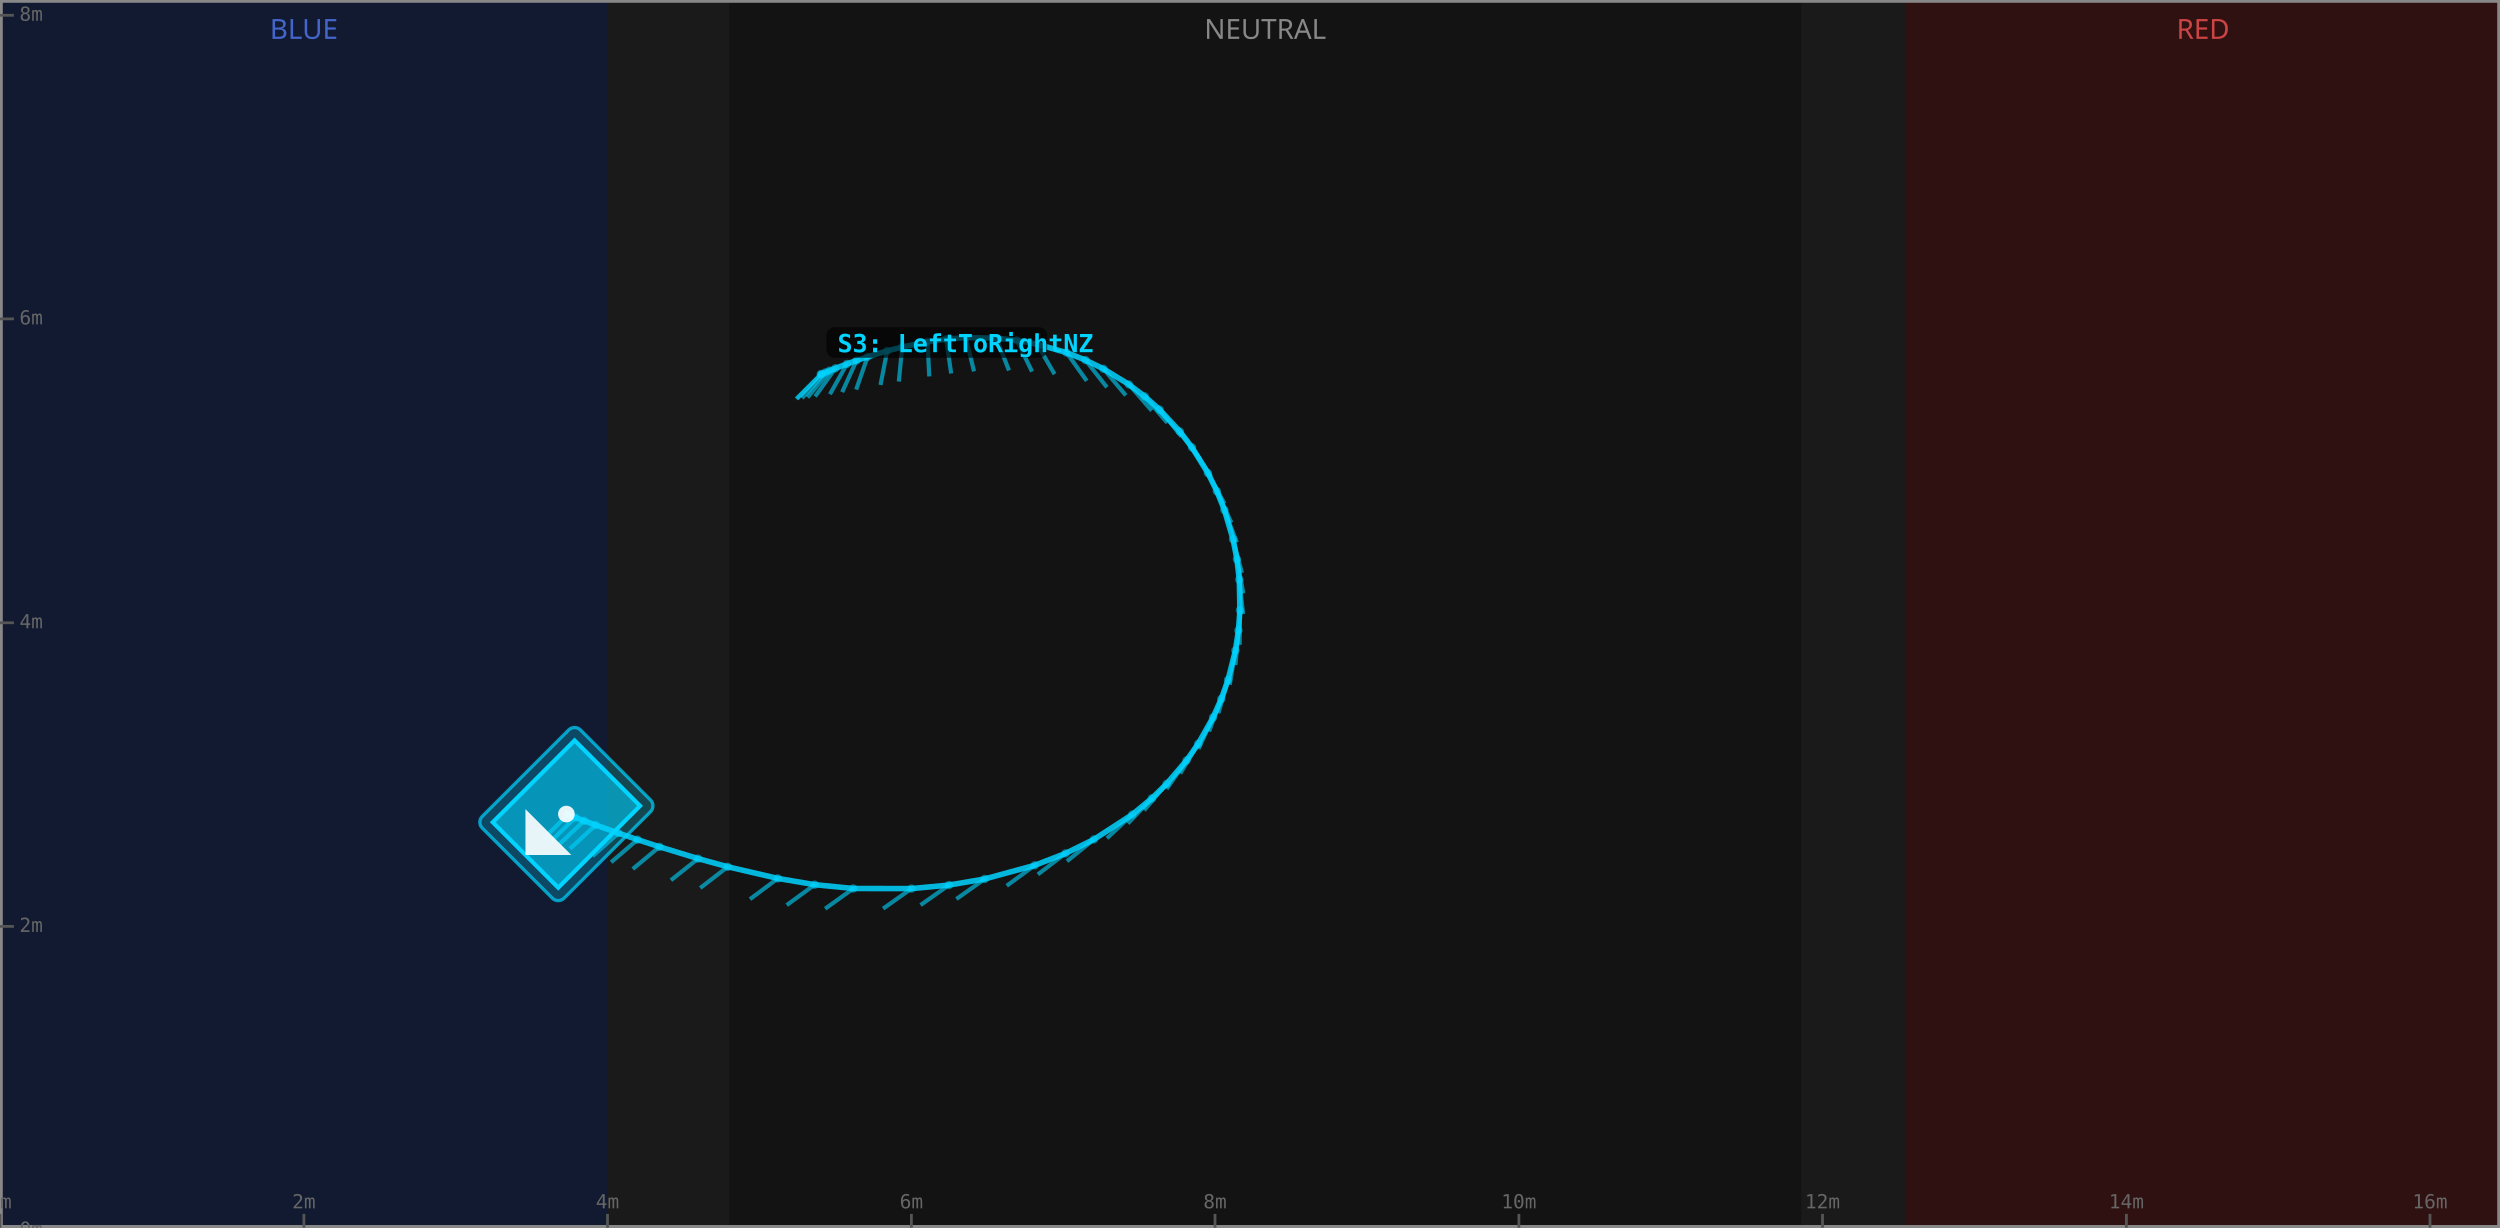
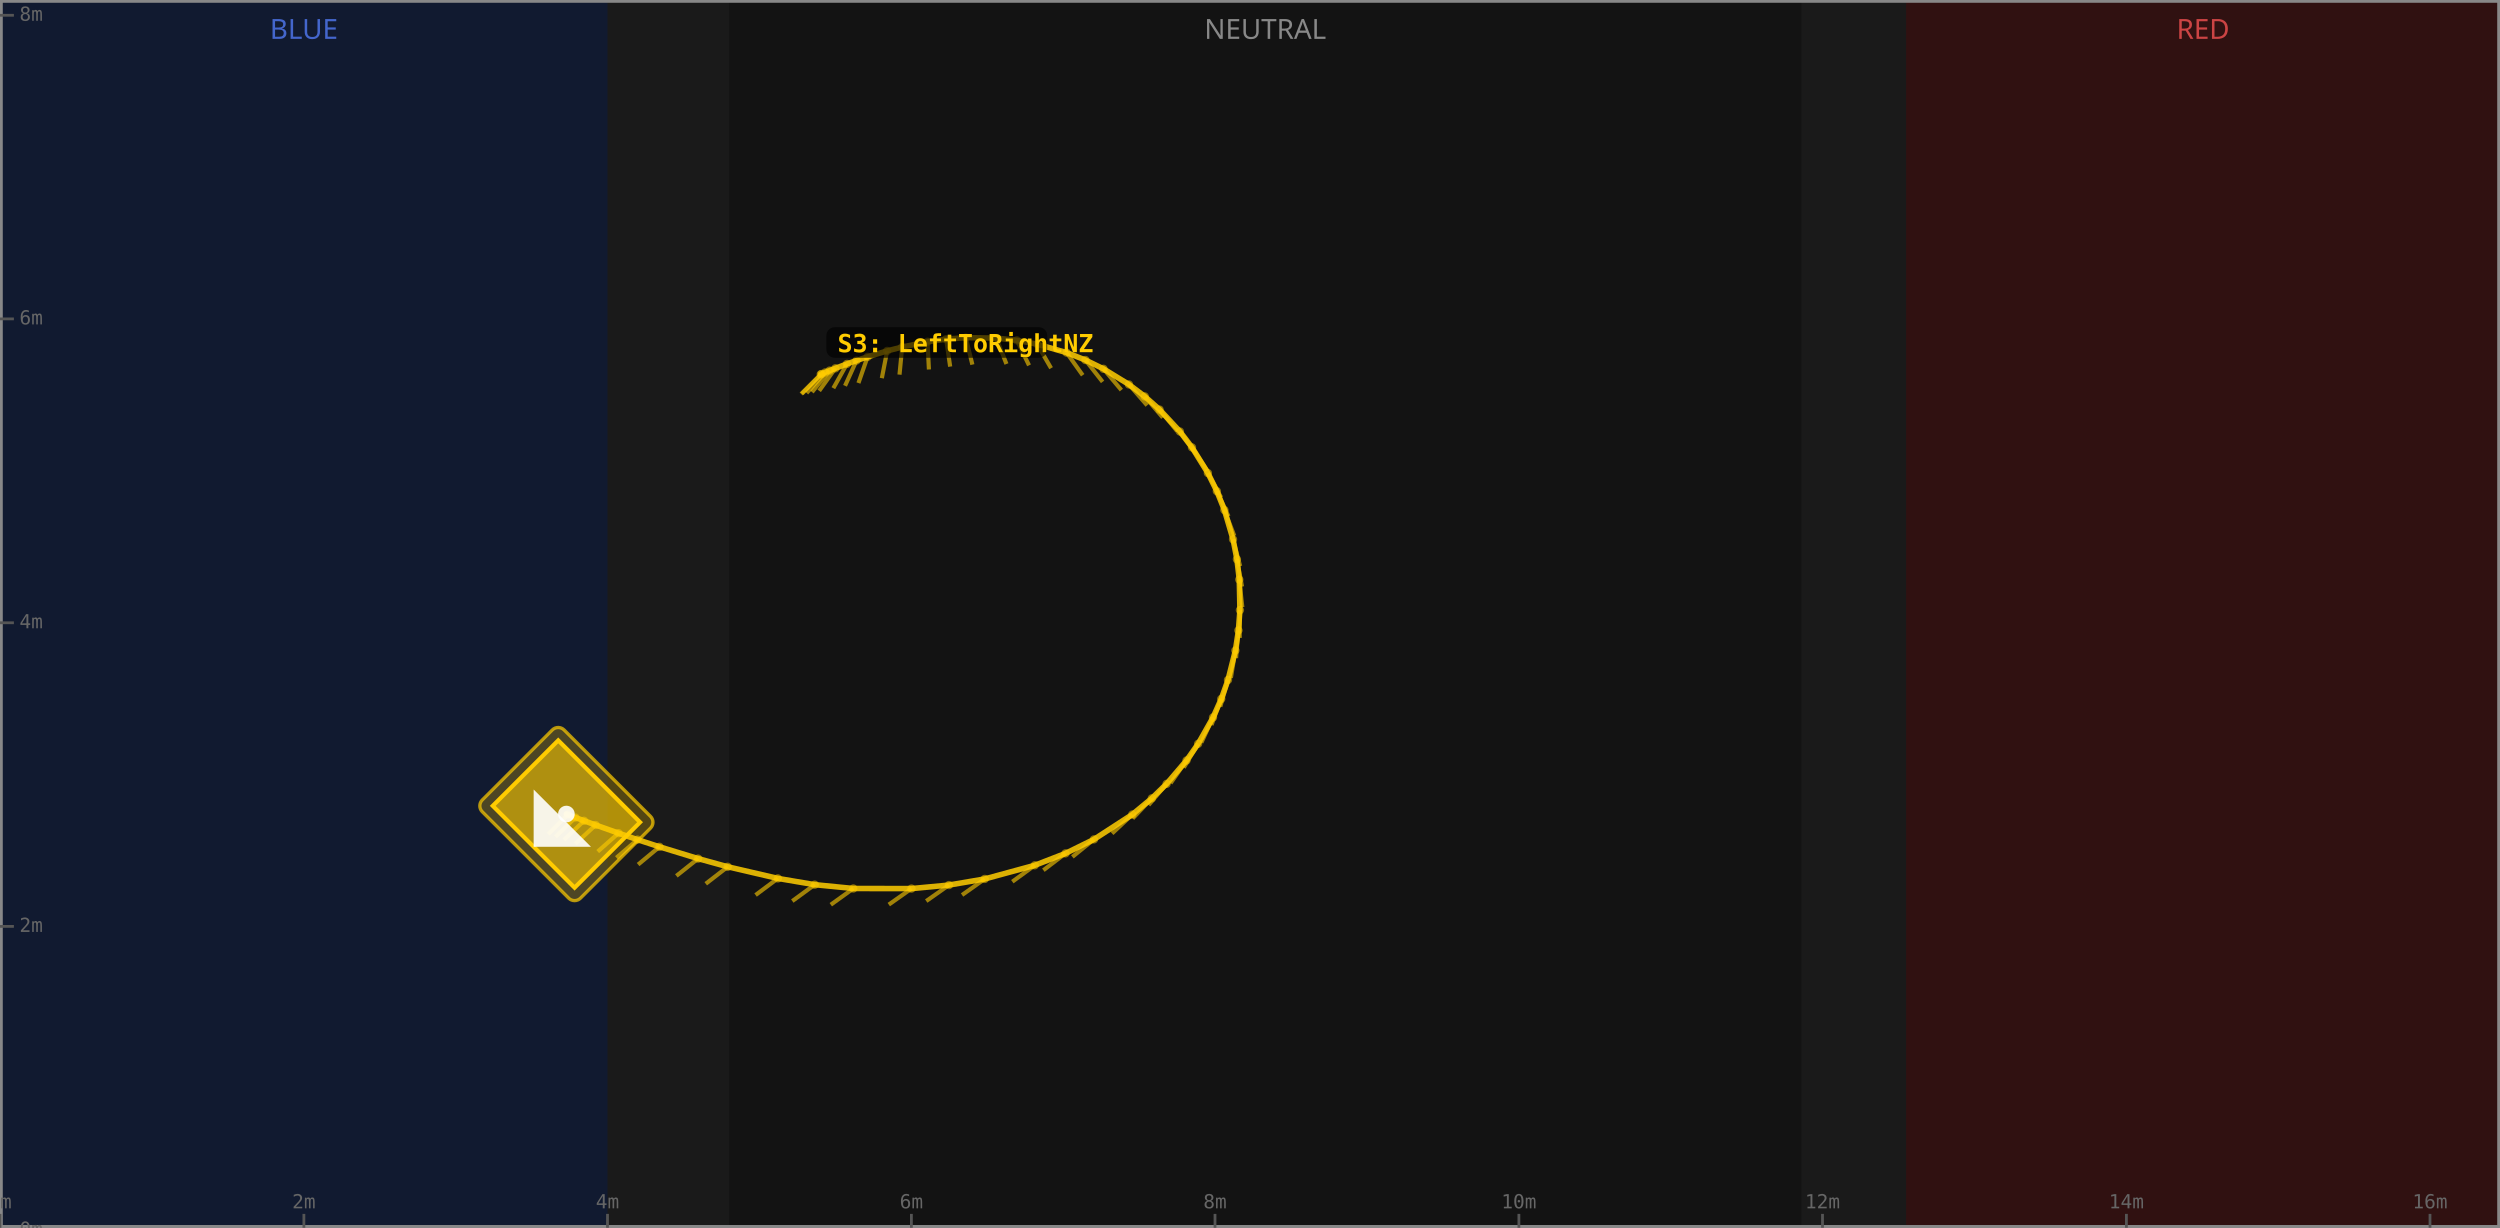
<svg xmlns="http://www.w3.org/2000/svg" width="900" height="442" viewBox="0 0 900 442">
  <rect x="0" y="0" width="900" height="442" fill="#1a1a1a" />
  <rect x="0" y="0" width="218.7" height="442" fill="#0d1a3a" fill-opacity="0.7" />
  <text x="109.4" y="14" text-anchor="middle" font-size="10" fill="#4466cc" font-family="sans-serif">BLUE</text>
  <rect x="262.5" y="0" width="386.0" height="442" fill="#111111" fill-opacity="0.7" />
  <text x="455.5" y="14" text-anchor="middle" font-size="10" fill="#888" font-family="sans-serif">NEUTRAL</text>
  <rect x="686.2" y="0" width="213.8" height="442" fill="#3a0d0d" fill-opacity="0.7" />
  <text x="793.1" y="14" text-anchor="middle" font-size="10" fill="#cc4444" font-family="sans-serif">RED</text>
  <rect x="0" y="0" width="900" height="442" fill="none" stroke="#888" stroke-width="2" />
  <line x1="0.0" y1="442" x2="0.0" y2="437" stroke="#555" stroke-width="1" />
  <text x="0.0" y="435" text-anchor="middle" font-size="7" fill="#666" font-family="monospace">0m</text>
  <line x1="109.4" y1="442" x2="109.4" y2="437" stroke="#555" stroke-width="1" />
  <text x="109.4" y="435" text-anchor="middle" font-size="7" fill="#666" font-family="monospace">2m</text>
  <line x1="218.7" y1="442" x2="218.7" y2="437" stroke="#555" stroke-width="1" />
  <text x="218.7" y="435" text-anchor="middle" font-size="7" fill="#666" font-family="monospace">4m</text>
  <line x1="328.1" y1="442" x2="328.1" y2="437" stroke="#555" stroke-width="1" />
  <text x="328.1" y="435" text-anchor="middle" font-size="7" fill="#666" font-family="monospace">6m</text>
  <line x1="437.4" y1="442" x2="437.4" y2="437" stroke="#555" stroke-width="1" />
  <text x="437.4" y="435" text-anchor="middle" font-size="7" fill="#666" font-family="monospace">8m</text>
  <line x1="546.8" y1="442" x2="546.8" y2="437" stroke="#555" stroke-width="1" />
  <text x="546.8" y="435" text-anchor="middle" font-size="7" fill="#666" font-family="monospace">10m</text>
  <line x1="656.1" y1="442" x2="656.1" y2="437" stroke="#555" stroke-width="1" />
  <text x="656.1" y="435" text-anchor="middle" font-size="7" fill="#666" font-family="monospace">12m</text>
  <line x1="765.5" y1="442" x2="765.5" y2="437" stroke="#555" stroke-width="1" />
  <text x="765.5" y="435" text-anchor="middle" font-size="7" fill="#666" font-family="monospace">14m</text>
  <line x1="874.8" y1="442" x2="874.8" y2="437" stroke="#555" stroke-width="1" />
  <text x="874.8" y="435" text-anchor="middle" font-size="7" fill="#666" font-family="monospace">16m</text>
  <line x1="0" y1="442.9" x2="5" y2="442.9" stroke="#555" stroke-width="1" />
  <text x="7" y="442.9" dominant-baseline="middle" font-size="7" fill="#666" font-family="monospace">0m</text>
  <line x1="0" y1="333.5" x2="5" y2="333.5" stroke="#555" stroke-width="1" />
  <text x="7" y="333.5" dominant-baseline="middle" font-size="7" fill="#666" font-family="monospace">2m</text>
  <line x1="0" y1="224.2" x2="5" y2="224.2" stroke="#555" stroke-width="1" />
  <text x="7" y="224.2" dominant-baseline="middle" font-size="7" fill="#666" font-family="monospace">4m</text>
  <line x1="0" y1="114.8" x2="5" y2="114.8" stroke="#555" stroke-width="1" />
  <text x="7" y="114.8" dominant-baseline="middle" font-size="7" fill="#666" font-family="monospace">6m</text>
  <line x1="0" y1="5.5" x2="5" y2="5.5" stroke="#555" stroke-width="1" />
  <text x="7" y="5.5" dominant-baseline="middle" font-size="7" fill="#666" font-family="monospace">8m</text>
-   <polyline points="295.47,134.76 295.73,134.64 297.09,134.07 298.65,133.42 300.74,132.59 304.89,131.02 308.34,129.79 312.33,128.45 319.38,126.33 324.78,124.92 333.91,123.03 340.61,122.09 347.69,121.55 358.70,121.72 366.08,122.53 373.37,123.90 383.97,126.94 390.75,129.61 397.25,132.78 406.41,138.40 412.11,142.71 417.45,147.45 424.76,155.34 429.12,161.07 434.84,170.30 438.06,176.82 440.78,183.60 443.89,194.15 445.29,201.35 446.14,208.65 446.37,219.65 445.83,226.95 444.74,234.18 442.08,244.78 439.64,251.63 436.69,258.27 431.33,267.77 427.14,273.77 419.98,282.19 414.65,287.40 407.63,293.22 393.82,302.18 383.57,307.22 372.51,311.51 354.50,316.42 341.62,318.62 328.13,319.89 307.20,319.86 293.30,318.48 280.02,316.23 261.98,312.04 251.32,309.10 237.41,304.85 229.50,302.27 222.67,299.94 214.43,297.01 210.26,295.48 207.14,294.31 204.42,293.26 203.90,293.06" fill="none" stroke="#00d4ff" stroke-width="2" stroke-opacity="0.85" stroke-linejoin="round" stroke-linecap="round" />
-   <g id="pose0" transform="translate(295.47,134.76) rotate(135.00)">
-     <line x1="0" y1="0" x2="12.50" y2="0" stroke="#00d4ff" stroke-width="1.5" stroke-opacity="0.6" />
-     <circle cx="0" cy="0" r="1.5" fill="#00d4ff" fill-opacity="0.5" />
-   </g>
-   <g id="pose1" transform="translate(295.73,134.64) rotate(134.69)">
-     <line x1="0" y1="0" x2="12.50" y2="0" stroke="#00d4ff" stroke-width="1.5" stroke-opacity="0.6" />
-     <circle cx="0" cy="0" r="1.5" fill="#00d4ff" fill-opacity="0.5" />
-   </g>
-   <g id="pose2" transform="translate(297.09,134.07) rotate(132.13)">
-     <line x1="0" y1="0" x2="12.50" y2="0" stroke="#00d4ff" stroke-width="1.5" stroke-opacity="0.6" />
-     <circle cx="0" cy="0" r="1.5" fill="#00d4ff" fill-opacity="0.5" />
-   </g>
-   <g id="pose3" transform="translate(298.65,133.42) rotate(129.29)">
-     <line x1="0" y1="0" x2="12.50" y2="0" stroke="#00d4ff" stroke-width="1.5" stroke-opacity="0.6" />
-     <circle cx="0" cy="0" r="1.5" fill="#00d4ff" fill-opacity="0.5" />
-   </g>
-   <g id="pose4" transform="translate(300.74,132.59) rotate(125.71)">
-     <line x1="0" y1="0" x2="12.50" y2="0" stroke="#00d4ff" stroke-width="1.5" stroke-opacity="0.6" />
-     <circle cx="0" cy="0" r="1.5" fill="#00d4ff" fill-opacity="0.5" />
-   </g>
-   <g id="pose5" transform="translate(304.89,131.02) rotate(119.25)">
-     <line x1="0" y1="0" x2="12.50" y2="0" stroke="#00d4ff" stroke-width="1.5" stroke-opacity="0.6" />
-     <circle cx="0" cy="0" r="1.5" fill="#00d4ff" fill-opacity="0.5" />
-   </g>
-   <g id="pose6" transform="translate(308.34,129.79) rotate(114.40)">
-     <line x1="0" y1="0" x2="12.50" y2="0" stroke="#00d4ff" stroke-width="1.5" stroke-opacity="0.6" />
-     <circle cx="0" cy="0" r="1.5" fill="#00d4ff" fill-opacity="0.5" />
-   </g>
-   <g id="pose7" transform="translate(312.33,128.45) rotate(109.22)">
-     <line x1="0" y1="0" x2="12.50" y2="0" stroke="#00d4ff" stroke-width="1.5" stroke-opacity="0.6" />
-     <circle cx="0" cy="0" r="1.5" fill="#00d4ff" fill-opacity="0.5" />
-   </g>
-   <g id="pose8" transform="translate(319.38,126.33) rotate(101.06)">
-     <line x1="0" y1="0" x2="12.50" y2="0" stroke="#00d4ff" stroke-width="1.5" stroke-opacity="0.6" />
-     <circle cx="0" cy="0" r="1.5" fill="#00d4ff" fill-opacity="0.5" />
-   </g>
-   <g id="pose9" transform="translate(324.78,124.92) rotate(95.49)">
-     <line x1="0" y1="0" x2="12.50" y2="0" stroke="#00d4ff" stroke-width="1.5" stroke-opacity="0.6" />
-     <circle cx="0" cy="0" r="1.5" fill="#00d4ff" fill-opacity="0.5" />
-   </g>
-   <g id="pose10" transform="translate(333.91,123.03) rotate(87.13)">
-     <line x1="0" y1="0" x2="12.50" y2="0" stroke="#00d4ff" stroke-width="1.5" stroke-opacity="0.6" />
-     <circle cx="0" cy="0" r="1.5" fill="#00d4ff" fill-opacity="0.5" />
-   </g>
-   <g id="pose11" transform="translate(340.61,122.09) rotate(81.65)">
-     <line x1="0" y1="0" x2="12.50" y2="0" stroke="#00d4ff" stroke-width="1.5" stroke-opacity="0.6" />
-     <circle cx="0" cy="0" r="1.5" fill="#00d4ff" fill-opacity="0.5" />
-   </g>
-   <g id="pose12" transform="translate(347.69,121.55) rotate(76.32)">
-     <line x1="0" y1="0" x2="12.50" y2="0" stroke="#00d4ff" stroke-width="1.5" stroke-opacity="0.6" />
-     <circle cx="0" cy="0" r="1.5" fill="#00d4ff" fill-opacity="0.5" />
-   </g>
-   <g id="pose13" transform="translate(358.70,121.72) rotate(68.76)">
-     <line x1="0" y1="0" x2="12.50" y2="0" stroke="#00d4ff" stroke-width="1.5" stroke-opacity="0.6" />
-     <circle cx="0" cy="0" r="1.5" fill="#00d4ff" fill-opacity="0.5" />
-   </g>
-   <g id="pose14" transform="translate(366.08,122.53) rotate(64.10)">
-     <line x1="0" y1="0" x2="12.50" y2="0" stroke="#00d4ff" stroke-width="1.5" stroke-opacity="0.6" />
-     <circle cx="0" cy="0" r="1.5" fill="#00d4ff" fill-opacity="0.5" />
-   </g>
-   <g id="pose15" transform="translate(373.37,123.90) rotate(59.86)">
-     <line x1="0" y1="0" x2="12.50" y2="0" stroke="#00d4ff" stroke-width="1.5" stroke-opacity="0.6" />
-     <circle cx="0" cy="0" r="1.5" fill="#00d4ff" fill-opacity="0.5" />
-   </g>
-   <g id="pose16" transform="translate(383.97,126.94) rotate(54.51)">
-     <line x1="0" y1="0" x2="12.50" y2="0" stroke="#00d4ff" stroke-width="1.5" stroke-opacity="0.6" />
-     <circle cx="0" cy="0" r="1.5" fill="#00d4ff" fill-opacity="0.5" />
-   </g>
-   <g id="pose17" transform="translate(390.75,129.61) rotate(51.78)">
-     <line x1="0" y1="0" x2="12.50" y2="0" stroke="#00d4ff" stroke-width="1.5" stroke-opacity="0.6" />
-     <circle cx="0" cy="0" r="1.5" fill="#00d4ff" fill-opacity="0.5" />
-   </g>
-   <g id="pose18" transform="translate(397.25,132.78) rotate(49.89)">
-     <line x1="0" y1="0" x2="12.50" y2="0" stroke="#00d4ff" stroke-width="1.5" stroke-opacity="0.6" />
-     <circle cx="0" cy="0" r="1.5" fill="#00d4ff" fill-opacity="0.5" />
-   </g>
-   <g id="pose19" transform="translate(406.41,138.40) rotate(48.97)">
-     <line x1="0" y1="0" x2="12.50" y2="0" stroke="#00d4ff" stroke-width="1.5" stroke-opacity="0.6" />
-     <circle cx="0" cy="0" r="1.5" fill="#00d4ff" fill-opacity="0.5" />
-   </g>
-   <g id="pose20" transform="translate(412.11,142.71) rotate(49.53)">
-     <line x1="0" y1="0" x2="12.50" y2="0" stroke="#00d4ff" stroke-width="1.5" stroke-opacity="0.6" />
-     <circle cx="0" cy="0" r="1.5" fill="#00d4ff" fill-opacity="0.5" />
-   </g>
-   <g id="pose21" transform="translate(417.45,147.45) rotate(50.86)">
-     <line x1="0" y1="0" x2="12.50" y2="0" stroke="#00d4ff" stroke-width="1.5" stroke-opacity="0.6" />
-     <circle cx="0" cy="0" r="1.5" fill="#00d4ff" fill-opacity="0.5" />
-   </g>
-   <g id="pose22" transform="translate(424.76,155.34) rotate(54.02)">
-     <line x1="0" y1="0" x2="12.50" y2="0" stroke="#00d4ff" stroke-width="1.5" stroke-opacity="0.6" />
-     <circle cx="0" cy="0" r="1.5" fill="#00d4ff" fill-opacity="0.5" />
-   </g>
-   <g id="pose23" transform="translate(429.12,161.07) rotate(56.75)">
-     <line x1="0" y1="0" x2="12.50" y2="0" stroke="#00d4ff" stroke-width="1.5" stroke-opacity="0.6" />
-     <circle cx="0" cy="0" r="1.5" fill="#00d4ff" fill-opacity="0.5" />
-   </g>
-   <g id="pose24" transform="translate(434.84,170.30) rotate(61.57)">
-     <line x1="0" y1="0" x2="12.50" y2="0" stroke="#00d4ff" stroke-width="1.5" stroke-opacity="0.6" />
-     <circle cx="0" cy="0" r="1.5" fill="#00d4ff" fill-opacity="0.5" />
-   </g>
-   <g id="pose25" transform="translate(438.06,176.82) rotate(65.17)">
-     <line x1="0" y1="0" x2="12.50" y2="0" stroke="#00d4ff" stroke-width="1.5" stroke-opacity="0.6" />
-     <circle cx="0" cy="0" r="1.5" fill="#00d4ff" fill-opacity="0.5" />
-   </g>
-   <g id="pose26" transform="translate(440.78,183.60) rotate(69.00)">
-     <line x1="0" y1="0" x2="12.50" y2="0" stroke="#00d4ff" stroke-width="1.5" stroke-opacity="0.6" />
-     <circle cx="0" cy="0" r="1.5" fill="#00d4ff" fill-opacity="0.5" />
-   </g>
-   <g id="pose27" transform="translate(443.89,194.15) rotate(75.11)">
-     <line x1="0" y1="0" x2="12.50" y2="0" stroke="#00d4ff" stroke-width="1.5" stroke-opacity="0.6" />
-     <circle cx="0" cy="0" r="1.5" fill="#00d4ff" fill-opacity="0.5" />
-   </g>
-   <g id="pose28" transform="translate(445.29,201.35) rotate(79.36)">
-     <line x1="0" y1="0" x2="12.50" y2="0" stroke="#00d4ff" stroke-width="1.5" stroke-opacity="0.6" />
-     <circle cx="0" cy="0" r="1.5" fill="#00d4ff" fill-opacity="0.5" />
-   </g>
-   <g id="pose29" transform="translate(446.14,208.65) rotate(83.71)">
-     <line x1="0" y1="0" x2="12.50" y2="0" stroke="#00d4ff" stroke-width="1.5" stroke-opacity="0.6" />
-     <circle cx="0" cy="0" r="1.5" fill="#00d4ff" fill-opacity="0.5" />
-   </g>
-   <g id="pose30" transform="translate(446.37,219.65) rotate(90.37)">
-     <line x1="0" y1="0" x2="12.50" y2="0" stroke="#00d4ff" stroke-width="1.5" stroke-opacity="0.6" />
-     <circle cx="0" cy="0" r="1.5" fill="#00d4ff" fill-opacity="0.5" />
-   </g>
-   <g id="pose31" transform="translate(445.83,226.95) rotate(94.87)">
-     <line x1="0" y1="0" x2="12.50" y2="0" stroke="#00d4ff" stroke-width="1.5" stroke-opacity="0.6" />
-     <circle cx="0" cy="0" r="1.5" fill="#00d4ff" fill-opacity="0.5" />
-   </g>
-   <g id="pose32" transform="translate(444.74,234.18) rotate(99.37)">
-     <line x1="0" y1="0" x2="12.50" y2="0" stroke="#00d4ff" stroke-width="1.5" stroke-opacity="0.6" />
-     <circle cx="0" cy="0" r="1.5" fill="#00d4ff" fill-opacity="0.5" />
-   </g>
-   <g id="pose33" transform="translate(442.08,244.78) rotate(106.09)">
-     <line x1="0" y1="0" x2="12.50" y2="0" stroke="#00d4ff" stroke-width="1.5" stroke-opacity="0.6" />
-     <circle cx="0" cy="0" r="1.5" fill="#00d4ff" fill-opacity="0.5" />
-   </g>
-   <g id="pose34" transform="translate(439.64,251.63) rotate(110.50)">
-     <line x1="0" y1="0" x2="12.50" y2="0" stroke="#00d4ff" stroke-width="1.5" stroke-opacity="0.6" />
-     <circle cx="0" cy="0" r="1.5" fill="#00d4ff" fill-opacity="0.5" />
-   </g>
-   <g id="pose35" transform="translate(436.69,258.27) rotate(114.82)">
-     <line x1="0" y1="0" x2="12.50" y2="0" stroke="#00d4ff" stroke-width="1.5" stroke-opacity="0.6" />
-     <circle cx="0" cy="0" r="1.5" fill="#00d4ff" fill-opacity="0.5" />
-   </g>
-   <g id="pose36" transform="translate(431.33,267.77) rotate(121.04)">
-     <line x1="0" y1="0" x2="12.50" y2="0" stroke="#00d4ff" stroke-width="1.5" stroke-opacity="0.6" />
-     <circle cx="0" cy="0" r="1.5" fill="#00d4ff" fill-opacity="0.5" />
-   </g>
-   <g id="pose37" transform="translate(427.14,273.77) rotate(124.96)">
-     <line x1="0" y1="0" x2="12.50" y2="0" stroke="#00d4ff" stroke-width="1.5" stroke-opacity="0.6" />
-     <circle cx="0" cy="0" r="1.5" fill="#00d4ff" fill-opacity="0.5" />
-   </g>
-   <g id="pose38" transform="translate(419.98,282.19) rotate(130.36)">
-     <line x1="0" y1="0" x2="12.50" y2="0" stroke="#00d4ff" stroke-width="1.5" stroke-opacity="0.6" />
-     <circle cx="0" cy="0" r="1.5" fill="#00d4ff" fill-opacity="0.5" />
-   </g>
-   <g id="pose39" transform="translate(414.65,287.40) rotate(133.55)">
-     <line x1="0" y1="0" x2="12.50" y2="0" stroke="#00d4ff" stroke-width="1.5" stroke-opacity="0.6" />
-     <circle cx="0" cy="0" r="1.5" fill="#00d4ff" fill-opacity="0.5" />
-   </g>
-   <g id="pose40" transform="translate(407.63,293.22) rotate(136.88)">
-     <line x1="0" y1="0" x2="12.50" y2="0" stroke="#00d4ff" stroke-width="1.5" stroke-opacity="0.6" />
-     <circle cx="0" cy="0" r="1.5" fill="#00d4ff" fill-opacity="0.5" />
-   </g>
-   <g id="pose41" transform="translate(393.82,302.18) rotate(140.99)">
-     <line x1="0" y1="0" x2="12.50" y2="0" stroke="#00d4ff" stroke-width="1.5" stroke-opacity="0.6" />
-     <circle cx="0" cy="0" r="1.5" fill="#00d4ff" fill-opacity="0.5" />
-   </g>
-   <g id="pose42" transform="translate(383.57,307.22) rotate(142.72)">
-     <line x1="0" y1="0" x2="12.50" y2="0" stroke="#00d4ff" stroke-width="1.5" stroke-opacity="0.6" />
-     <circle cx="0" cy="0" r="1.5" fill="#00d4ff" fill-opacity="0.5" />
-   </g>
-   <g id="pose43" transform="translate(372.51,311.51) rotate(143.85)">
-     <line x1="0" y1="0" x2="12.50" y2="0" stroke="#00d4ff" stroke-width="1.5" stroke-opacity="0.6" />
-     <circle cx="0" cy="0" r="1.5" fill="#00d4ff" fill-opacity="0.5" />
-   </g>
-   <g id="pose44" transform="translate(354.50,316.42) rotate(144.70)">
-     <line x1="0" y1="0" x2="12.50" y2="0" stroke="#00d4ff" stroke-width="1.5" stroke-opacity="0.6" />
-     <circle cx="0" cy="0" r="1.5" fill="#00d4ff" fill-opacity="0.5" />
-   </g>
-   <g id="pose45" transform="translate(341.62,318.62) rotate(144.85)">
-     <line x1="0" y1="0" x2="12.50" y2="0" stroke="#00d4ff" stroke-width="1.5" stroke-opacity="0.6" />
-     <circle cx="0" cy="0" r="1.5" fill="#00d4ff" fill-opacity="0.5" />
-   </g>
-   <g id="pose46" transform="translate(328.13,319.89) rotate(144.76)">
-     <line x1="0" y1="0" x2="12.50" y2="0" stroke="#00d4ff" stroke-width="1.5" stroke-opacity="0.6" />
-     <circle cx="0" cy="0" r="1.5" fill="#00d4ff" fill-opacity="0.5" />
-   </g>
-   <g id="pose47" transform="translate(307.20,319.86) rotate(144.30)">
-     <line x1="0" y1="0" x2="12.50" y2="0" stroke="#00d4ff" stroke-width="1.5" stroke-opacity="0.6" />
-     <circle cx="0" cy="0" r="1.5" fill="#00d4ff" fill-opacity="0.5" />
-   </g>
-   <g id="pose48" transform="translate(293.30,318.48) rotate(143.84)">
-     <line x1="0" y1="0" x2="12.50" y2="0" stroke="#00d4ff" stroke-width="1.5" stroke-opacity="0.6" />
-     <circle cx="0" cy="0" r="1.5" fill="#00d4ff" fill-opacity="0.5" />
-   </g>
-   <g id="pose49" transform="translate(280.02,316.23) rotate(143.29)">
-     <line x1="0" y1="0" x2="12.50" y2="0" stroke="#00d4ff" stroke-width="1.5" stroke-opacity="0.6" />
-     <circle cx="0" cy="0" r="1.5" fill="#00d4ff" fill-opacity="0.5" />
-   </g>
-   <g id="pose50" transform="translate(261.98,312.04) rotate(142.29)">
-     <line x1="0" y1="0" x2="12.50" y2="0" stroke="#00d4ff" stroke-width="1.5" stroke-opacity="0.6" />
-     <circle cx="0" cy="0" r="1.5" fill="#00d4ff" fill-opacity="0.5" />
-   </g>
-   <g id="pose51" transform="translate(251.32,309.10) rotate(141.52)">
-     <line x1="0" y1="0" x2="12.50" y2="0" stroke="#00d4ff" stroke-width="1.5" stroke-opacity="0.6" />
-     <circle cx="0" cy="0" r="1.5" fill="#00d4ff" fill-opacity="0.5" />
-   </g>
-   <g id="pose52" transform="translate(237.41,304.85) rotate(140.27)">
-     <line x1="0" y1="0" x2="12.50" y2="0" stroke="#00d4ff" stroke-width="1.5" stroke-opacity="0.6" />
-     <circle cx="0" cy="0" r="1.5" fill="#00d4ff" fill-opacity="0.5" />
-   </g>
-   <g id="pose53" transform="translate(229.50,302.27) rotate(139.40)">
-     <line x1="0" y1="0" x2="12.50" y2="0" stroke="#00d4ff" stroke-width="1.5" stroke-opacity="0.6" />
-     <circle cx="0" cy="0" r="1.5" fill="#00d4ff" fill-opacity="0.5" />
-   </g>
-   <g id="pose54" transform="translate(222.67,299.94) rotate(138.53)">
-     <line x1="0" y1="0" x2="12.50" y2="0" stroke="#00d4ff" stroke-width="1.5" stroke-opacity="0.6" />
-     <circle cx="0" cy="0" r="1.5" fill="#00d4ff" fill-opacity="0.5" />
-   </g>
-   <g id="pose55" transform="translate(214.43,297.01) rotate(137.28)">
-     <line x1="0" y1="0" x2="12.50" y2="0" stroke="#00d4ff" stroke-width="1.5" stroke-opacity="0.6" />
-     <circle cx="0" cy="0" r="1.5" fill="#00d4ff" fill-opacity="0.5" />
-   </g>
-   <g id="pose56" transform="translate(210.26,295.48) rotate(136.53)">
-     <line x1="0" y1="0" x2="12.50" y2="0" stroke="#00d4ff" stroke-width="1.5" stroke-opacity="0.6" />
-     <circle cx="0" cy="0" r="1.5" fill="#00d4ff" fill-opacity="0.5" />
-   </g>
-   <g id="pose57" transform="translate(207.14,294.31) rotate(135.88)">
-     <line x1="0" y1="0" x2="12.50" y2="0" stroke="#00d4ff" stroke-width="1.5" stroke-opacity="0.6" />
-     <circle cx="0" cy="0" r="1.5" fill="#00d4ff" fill-opacity="0.5" />
-   </g>
-   <g id="pose58" transform="translate(204.42,293.26) rotate(135.20)">
-     <line x1="0" y1="0" x2="12.50" y2="0" stroke="#00d4ff" stroke-width="1.5" stroke-opacity="0.6" />
-     <circle cx="0" cy="0" r="1.5" fill="#00d4ff" fill-opacity="0.5" />
-   </g>
-   <g id="pose59" transform="translate(203.90,293.06) rotate(135.00)">
-     <rect x="-25.00" y="-20.83" width="50.00" height="41.66" rx="3" fill="#00d4ff" fill-opacity="0.25" stroke="#00d4ff" stroke-width="1.2" stroke-opacity="0.7" />
-     <rect x="-20.83" y="-16.67" width="41.66" height="33.33" fill="#00d4ff" fill-opacity="0.55" stroke="#00d4ff" stroke-width="1.5" />
-     <polygon points="20.83,0 9.17,11.67 9.17,-11.67" fill="#ffffff" fill-opacity="0.9" />
+   <polyline points="295.47,134.76 295.73,134.64 297.09,134.07 298.65,133.42 300.74,132.59 304.89,131.02 308.34,129.79 312.33,128.45 319.38,126.33 324.78,124.92 333.91,123.03 340.61,122.09 347.69,121.55 358.70,121.72 366.08,122.53 373.37,123.90 383.97,126.94 390.75,129.61 397.25,132.78 406.41,138.40 412.11,142.71 417.45,147.45 424.76,155.34 429.12,161.07 434.84,170.30 438.06,176.82 440.78,183.60 443.89,194.15 445.29,201.35 446.14,208.65 446.37,219.65 445.83,226.95 444.74,234.18 442.08,244.78 439.64,251.63 436.69,258.27 431.33,267.77 427.14,273.77 419.98,282.19 414.65,287.40 407.63,293.22 393.82,302.18 383.57,307.22 372.51,311.51 354.50,316.42 341.62,318.62 328.13,319.89 307.20,319.86 293.30,318.48 280.02,316.23 261.98,312.04 251.32,309.10 237.41,304.85 229.50,302.27 222.67,299.94 214.43,297.01 210.26,295.48 207.14,294.31 204.42,293.26 203.90,293.06" fill="none" stroke="#ffcc00" stroke-width="2" stroke-opacity="0.85" stroke-linejoin="round" stroke-linecap="round" />
+   <g id="pose1000" transform="translate(295.47,134.76) rotate(135.00)">
+     <line x1="0" y1="0" x2="10.00" y2="0" stroke="#ffcc00" stroke-width="1.5" stroke-opacity="0.6" />
+     <circle cx="0" cy="0" r="1.5" fill="#ffcc00" fill-opacity="0.5" />
+   </g>
+   <g id="pose1001" transform="translate(295.73,134.64) rotate(134.69)">
+     <line x1="0" y1="0" x2="10.00" y2="0" stroke="#ffcc00" stroke-width="1.5" stroke-opacity="0.6" />
+     <circle cx="0" cy="0" r="1.5" fill="#ffcc00" fill-opacity="0.5" />
+   </g>
+   <g id="pose1002" transform="translate(297.09,134.07) rotate(132.13)">
+     <line x1="0" y1="0" x2="10.00" y2="0" stroke="#ffcc00" stroke-width="1.5" stroke-opacity="0.6" />
+     <circle cx="0" cy="0" r="1.5" fill="#ffcc00" fill-opacity="0.5" />
+   </g>
+   <g id="pose1003" transform="translate(298.65,133.42) rotate(129.29)">
+     <line x1="0" y1="0" x2="10.00" y2="0" stroke="#ffcc00" stroke-width="1.5" stroke-opacity="0.6" />
+     <circle cx="0" cy="0" r="1.5" fill="#ffcc00" fill-opacity="0.5" />
+   </g>
+   <g id="pose1004" transform="translate(300.74,132.59) rotate(125.71)">
+     <line x1="0" y1="0" x2="10.00" y2="0" stroke="#ffcc00" stroke-width="1.5" stroke-opacity="0.6" />
+     <circle cx="0" cy="0" r="1.5" fill="#ffcc00" fill-opacity="0.5" />
+   </g>
+   <g id="pose1005" transform="translate(304.89,131.02) rotate(119.25)">
+     <line x1="0" y1="0" x2="10.00" y2="0" stroke="#ffcc00" stroke-width="1.5" stroke-opacity="0.6" />
+     <circle cx="0" cy="0" r="1.5" fill="#ffcc00" fill-opacity="0.5" />
+   </g>
+   <g id="pose1006" transform="translate(308.34,129.79) rotate(114.40)">
+     <line x1="0" y1="0" x2="10.00" y2="0" stroke="#ffcc00" stroke-width="1.5" stroke-opacity="0.6" />
+     <circle cx="0" cy="0" r="1.5" fill="#ffcc00" fill-opacity="0.5" />
+   </g>
+   <g id="pose1007" transform="translate(312.33,128.45) rotate(109.22)">
+     <line x1="0" y1="0" x2="10.00" y2="0" stroke="#ffcc00" stroke-width="1.5" stroke-opacity="0.6" />
+     <circle cx="0" cy="0" r="1.5" fill="#ffcc00" fill-opacity="0.5" />
+   </g>
+   <g id="pose1008" transform="translate(319.38,126.33) rotate(101.06)">
+     <line x1="0" y1="0" x2="10.00" y2="0" stroke="#ffcc00" stroke-width="1.5" stroke-opacity="0.6" />
+     <circle cx="0" cy="0" r="1.5" fill="#ffcc00" fill-opacity="0.5" />
+   </g>
+   <g id="pose1009" transform="translate(324.78,124.92) rotate(95.49)">
+     <line x1="0" y1="0" x2="10.00" y2="0" stroke="#ffcc00" stroke-width="1.5" stroke-opacity="0.6" />
+     <circle cx="0" cy="0" r="1.5" fill="#ffcc00" fill-opacity="0.5" />
+   </g>
+   <g id="pose1010" transform="translate(333.91,123.03) rotate(87.13)">
+     <line x1="0" y1="0" x2="10.00" y2="0" stroke="#ffcc00" stroke-width="1.5" stroke-opacity="0.6" />
+     <circle cx="0" cy="0" r="1.5" fill="#ffcc00" fill-opacity="0.5" />
+   </g>
+   <g id="pose1011" transform="translate(340.61,122.09) rotate(81.65)">
+     <line x1="0" y1="0" x2="10.00" y2="0" stroke="#ffcc00" stroke-width="1.5" stroke-opacity="0.6" />
+     <circle cx="0" cy="0" r="1.5" fill="#ffcc00" fill-opacity="0.5" />
+   </g>
+   <g id="pose1012" transform="translate(347.69,121.55) rotate(76.32)">
+     <line x1="0" y1="0" x2="10.00" y2="0" stroke="#ffcc00" stroke-width="1.5" stroke-opacity="0.6" />
+     <circle cx="0" cy="0" r="1.5" fill="#ffcc00" fill-opacity="0.5" />
+   </g>
+   <g id="pose1013" transform="translate(358.70,121.72) rotate(68.76)">
+     <line x1="0" y1="0" x2="10.00" y2="0" stroke="#ffcc00" stroke-width="1.5" stroke-opacity="0.6" />
+     <circle cx="0" cy="0" r="1.5" fill="#ffcc00" fill-opacity="0.5" />
+   </g>
+   <g id="pose1014" transform="translate(366.08,122.53) rotate(64.10)">
+     <line x1="0" y1="0" x2="10.00" y2="0" stroke="#ffcc00" stroke-width="1.5" stroke-opacity="0.6" />
+     <circle cx="0" cy="0" r="1.5" fill="#ffcc00" fill-opacity="0.5" />
+   </g>
+   <g id="pose1015" transform="translate(373.37,123.90) rotate(59.86)">
+     <line x1="0" y1="0" x2="10.00" y2="0" stroke="#ffcc00" stroke-width="1.5" stroke-opacity="0.6" />
+     <circle cx="0" cy="0" r="1.5" fill="#ffcc00" fill-opacity="0.5" />
+   </g>
+   <g id="pose1016" transform="translate(383.97,126.94) rotate(54.51)">
+     <line x1="0" y1="0" x2="10.00" y2="0" stroke="#ffcc00" stroke-width="1.5" stroke-opacity="0.6" />
+     <circle cx="0" cy="0" r="1.5" fill="#ffcc00" fill-opacity="0.5" />
+   </g>
+   <g id="pose1017" transform="translate(390.75,129.61) rotate(51.78)">
+     <line x1="0" y1="0" x2="10.00" y2="0" stroke="#ffcc00" stroke-width="1.5" stroke-opacity="0.6" />
+     <circle cx="0" cy="0" r="1.5" fill="#ffcc00" fill-opacity="0.5" />
+   </g>
+   <g id="pose1018" transform="translate(397.25,132.78) rotate(49.89)">
+     <line x1="0" y1="0" x2="10.00" y2="0" stroke="#ffcc00" stroke-width="1.5" stroke-opacity="0.6" />
+     <circle cx="0" cy="0" r="1.5" fill="#ffcc00" fill-opacity="0.5" />
+   </g>
+   <g id="pose1019" transform="translate(406.41,138.40) rotate(48.97)">
+     <line x1="0" y1="0" x2="10.00" y2="0" stroke="#ffcc00" stroke-width="1.5" stroke-opacity="0.6" />
+     <circle cx="0" cy="0" r="1.5" fill="#ffcc00" fill-opacity="0.5" />
+   </g>
+   <g id="pose1020" transform="translate(412.11,142.71) rotate(49.53)">
+     <line x1="0" y1="0" x2="10.00" y2="0" stroke="#ffcc00" stroke-width="1.5" stroke-opacity="0.6" />
+     <circle cx="0" cy="0" r="1.5" fill="#ffcc00" fill-opacity="0.5" />
+   </g>
+   <g id="pose1021" transform="translate(417.45,147.45) rotate(50.86)">
+     <line x1="0" y1="0" x2="10.00" y2="0" stroke="#ffcc00" stroke-width="1.5" stroke-opacity="0.6" />
+     <circle cx="0" cy="0" r="1.5" fill="#ffcc00" fill-opacity="0.5" />
+   </g>
+   <g id="pose1022" transform="translate(424.76,155.34) rotate(54.02)">
+     <line x1="0" y1="0" x2="10.00" y2="0" stroke="#ffcc00" stroke-width="1.5" stroke-opacity="0.6" />
+     <circle cx="0" cy="0" r="1.5" fill="#ffcc00" fill-opacity="0.5" />
+   </g>
+   <g id="pose1023" transform="translate(429.12,161.07) rotate(56.75)">
+     <line x1="0" y1="0" x2="10.00" y2="0" stroke="#ffcc00" stroke-width="1.5" stroke-opacity="0.6" />
+     <circle cx="0" cy="0" r="1.5" fill="#ffcc00" fill-opacity="0.5" />
+   </g>
+   <g id="pose1024" transform="translate(434.84,170.30) rotate(61.57)">
+     <line x1="0" y1="0" x2="10.00" y2="0" stroke="#ffcc00" stroke-width="1.5" stroke-opacity="0.6" />
+     <circle cx="0" cy="0" r="1.5" fill="#ffcc00" fill-opacity="0.5" />
+   </g>
+   <g id="pose1025" transform="translate(438.06,176.82) rotate(65.17)">
+     <line x1="0" y1="0" x2="10.00" y2="0" stroke="#ffcc00" stroke-width="1.5" stroke-opacity="0.6" />
+     <circle cx="0" cy="0" r="1.5" fill="#ffcc00" fill-opacity="0.5" />
+   </g>
+   <g id="pose1026" transform="translate(440.78,183.60) rotate(69.00)">
+     <line x1="0" y1="0" x2="10.00" y2="0" stroke="#ffcc00" stroke-width="1.5" stroke-opacity="0.6" />
+     <circle cx="0" cy="0" r="1.5" fill="#ffcc00" fill-opacity="0.5" />
+   </g>
+   <g id="pose1027" transform="translate(443.89,194.15) rotate(75.11)">
+     <line x1="0" y1="0" x2="10.00" y2="0" stroke="#ffcc00" stroke-width="1.5" stroke-opacity="0.6" />
+     <circle cx="0" cy="0" r="1.5" fill="#ffcc00" fill-opacity="0.5" />
+   </g>
+   <g id="pose1028" transform="translate(445.29,201.35) rotate(79.36)">
+     <line x1="0" y1="0" x2="10.00" y2="0" stroke="#ffcc00" stroke-width="1.5" stroke-opacity="0.6" />
+     <circle cx="0" cy="0" r="1.5" fill="#ffcc00" fill-opacity="0.5" />
+   </g>
+   <g id="pose1029" transform="translate(446.14,208.65) rotate(83.71)">
+     <line x1="0" y1="0" x2="10.00" y2="0" stroke="#ffcc00" stroke-width="1.5" stroke-opacity="0.6" />
+     <circle cx="0" cy="0" r="1.5" fill="#ffcc00" fill-opacity="0.5" />
+   </g>
+   <g id="pose1030" transform="translate(446.37,219.65) rotate(90.37)">
+     <line x1="0" y1="0" x2="10.00" y2="0" stroke="#ffcc00" stroke-width="1.5" stroke-opacity="0.6" />
+     <circle cx="0" cy="0" r="1.5" fill="#ffcc00" fill-opacity="0.5" />
+   </g>
+   <g id="pose1031" transform="translate(445.83,226.95) rotate(94.87)">
+     <line x1="0" y1="0" x2="10.00" y2="0" stroke="#ffcc00" stroke-width="1.5" stroke-opacity="0.6" />
+     <circle cx="0" cy="0" r="1.5" fill="#ffcc00" fill-opacity="0.5" />
+   </g>
+   <g id="pose1032" transform="translate(444.74,234.18) rotate(99.37)">
+     <line x1="0" y1="0" x2="10.00" y2="0" stroke="#ffcc00" stroke-width="1.5" stroke-opacity="0.6" />
+     <circle cx="0" cy="0" r="1.5" fill="#ffcc00" fill-opacity="0.5" />
+   </g>
+   <g id="pose1033" transform="translate(442.08,244.78) rotate(106.09)">
+     <line x1="0" y1="0" x2="10.00" y2="0" stroke="#ffcc00" stroke-width="1.5" stroke-opacity="0.6" />
+     <circle cx="0" cy="0" r="1.5" fill="#ffcc00" fill-opacity="0.5" />
+   </g>
+   <g id="pose1034" transform="translate(439.64,251.63) rotate(110.50)">
+     <line x1="0" y1="0" x2="10.00" y2="0" stroke="#ffcc00" stroke-width="1.5" stroke-opacity="0.6" />
+     <circle cx="0" cy="0" r="1.5" fill="#ffcc00" fill-opacity="0.5" />
+   </g>
+   <g id="pose1035" transform="translate(436.69,258.27) rotate(114.82)">
+     <line x1="0" y1="0" x2="10.00" y2="0" stroke="#ffcc00" stroke-width="1.5" stroke-opacity="0.6" />
+     <circle cx="0" cy="0" r="1.5" fill="#ffcc00" fill-opacity="0.5" />
+   </g>
+   <g id="pose1036" transform="translate(431.33,267.77) rotate(121.04)">
+     <line x1="0" y1="0" x2="10.00" y2="0" stroke="#ffcc00" stroke-width="1.5" stroke-opacity="0.6" />
+     <circle cx="0" cy="0" r="1.5" fill="#ffcc00" fill-opacity="0.5" />
+   </g>
+   <g id="pose1037" transform="translate(427.14,273.77) rotate(124.96)">
+     <line x1="0" y1="0" x2="10.00" y2="0" stroke="#ffcc00" stroke-width="1.5" stroke-opacity="0.6" />
+     <circle cx="0" cy="0" r="1.5" fill="#ffcc00" fill-opacity="0.5" />
+   </g>
+   <g id="pose1038" transform="translate(419.98,282.19) rotate(130.36)">
+     <line x1="0" y1="0" x2="10.00" y2="0" stroke="#ffcc00" stroke-width="1.5" stroke-opacity="0.6" />
+     <circle cx="0" cy="0" r="1.5" fill="#ffcc00" fill-opacity="0.5" />
+   </g>
+   <g id="pose1039" transform="translate(414.65,287.40) rotate(133.55)">
+     <line x1="0" y1="0" x2="10.00" y2="0" stroke="#ffcc00" stroke-width="1.5" stroke-opacity="0.6" />
+     <circle cx="0" cy="0" r="1.5" fill="#ffcc00" fill-opacity="0.5" />
+   </g>
+   <g id="pose1040" transform="translate(407.63,293.22) rotate(136.88)">
+     <line x1="0" y1="0" x2="10.00" y2="0" stroke="#ffcc00" stroke-width="1.5" stroke-opacity="0.6" />
+     <circle cx="0" cy="0" r="1.5" fill="#ffcc00" fill-opacity="0.5" />
+   </g>
+   <g id="pose1041" transform="translate(393.82,302.18) rotate(140.99)">
+     <line x1="0" y1="0" x2="10.00" y2="0" stroke="#ffcc00" stroke-width="1.5" stroke-opacity="0.6" />
+     <circle cx="0" cy="0" r="1.5" fill="#ffcc00" fill-opacity="0.5" />
+   </g>
+   <g id="pose1042" transform="translate(383.57,307.22) rotate(142.72)">
+     <line x1="0" y1="0" x2="10.00" y2="0" stroke="#ffcc00" stroke-width="1.5" stroke-opacity="0.6" />
+     <circle cx="0" cy="0" r="1.5" fill="#ffcc00" fill-opacity="0.5" />
+   </g>
+   <g id="pose1043" transform="translate(372.51,311.51) rotate(143.85)">
+     <line x1="0" y1="0" x2="10.00" y2="0" stroke="#ffcc00" stroke-width="1.5" stroke-opacity="0.6" />
+     <circle cx="0" cy="0" r="1.5" fill="#ffcc00" fill-opacity="0.5" />
+   </g>
+   <g id="pose1044" transform="translate(354.50,316.42) rotate(144.70)">
+     <line x1="0" y1="0" x2="10.00" y2="0" stroke="#ffcc00" stroke-width="1.5" stroke-opacity="0.6" />
+     <circle cx="0" cy="0" r="1.5" fill="#ffcc00" fill-opacity="0.5" />
+   </g>
+   <g id="pose1045" transform="translate(341.62,318.62) rotate(144.85)">
+     <line x1="0" y1="0" x2="10.00" y2="0" stroke="#ffcc00" stroke-width="1.5" stroke-opacity="0.6" />
+     <circle cx="0" cy="0" r="1.5" fill="#ffcc00" fill-opacity="0.5" />
+   </g>
+   <g id="pose1046" transform="translate(328.13,319.89) rotate(144.76)">
+     <line x1="0" y1="0" x2="10.00" y2="0" stroke="#ffcc00" stroke-width="1.5" stroke-opacity="0.6" />
+     <circle cx="0" cy="0" r="1.5" fill="#ffcc00" fill-opacity="0.5" />
+   </g>
+   <g id="pose1047" transform="translate(307.20,319.86) rotate(144.30)">
+     <line x1="0" y1="0" x2="10.00" y2="0" stroke="#ffcc00" stroke-width="1.5" stroke-opacity="0.6" />
+     <circle cx="0" cy="0" r="1.5" fill="#ffcc00" fill-opacity="0.5" />
+   </g>
+   <g id="pose1048" transform="translate(293.30,318.48) rotate(143.84)">
+     <line x1="0" y1="0" x2="10.00" y2="0" stroke="#ffcc00" stroke-width="1.5" stroke-opacity="0.6" />
+     <circle cx="0" cy="0" r="1.5" fill="#ffcc00" fill-opacity="0.5" />
+   </g>
+   <g id="pose1049" transform="translate(280.02,316.23) rotate(143.29)">
+     <line x1="0" y1="0" x2="10.00" y2="0" stroke="#ffcc00" stroke-width="1.5" stroke-opacity="0.6" />
+     <circle cx="0" cy="0" r="1.5" fill="#ffcc00" fill-opacity="0.5" />
+   </g>
+   <g id="pose1050" transform="translate(261.98,312.04) rotate(142.29)">
+     <line x1="0" y1="0" x2="10.00" y2="0" stroke="#ffcc00" stroke-width="1.5" stroke-opacity="0.6" />
+     <circle cx="0" cy="0" r="1.5" fill="#ffcc00" fill-opacity="0.5" />
+   </g>
+   <g id="pose1051" transform="translate(251.32,309.10) rotate(141.52)">
+     <line x1="0" y1="0" x2="10.00" y2="0" stroke="#ffcc00" stroke-width="1.5" stroke-opacity="0.6" />
+     <circle cx="0" cy="0" r="1.5" fill="#ffcc00" fill-opacity="0.5" />
+   </g>
+   <g id="pose1052" transform="translate(237.41,304.85) rotate(140.27)">
+     <line x1="0" y1="0" x2="10.00" y2="0" stroke="#ffcc00" stroke-width="1.5" stroke-opacity="0.6" />
+     <circle cx="0" cy="0" r="1.5" fill="#ffcc00" fill-opacity="0.5" />
+   </g>
+   <g id="pose1053" transform="translate(229.50,302.27) rotate(139.40)">
+     <line x1="0" y1="0" x2="10.00" y2="0" stroke="#ffcc00" stroke-width="1.5" stroke-opacity="0.6" />
+     <circle cx="0" cy="0" r="1.5" fill="#ffcc00" fill-opacity="0.5" />
+   </g>
+   <g id="pose1054" transform="translate(222.67,299.94) rotate(138.53)">
+     <line x1="0" y1="0" x2="10.00" y2="0" stroke="#ffcc00" stroke-width="1.5" stroke-opacity="0.6" />
+     <circle cx="0" cy="0" r="1.5" fill="#ffcc00" fill-opacity="0.5" />
+   </g>
+   <g id="pose1055" transform="translate(214.43,297.01) rotate(137.28)">
+     <line x1="0" y1="0" x2="10.00" y2="0" stroke="#ffcc00" stroke-width="1.5" stroke-opacity="0.6" />
+     <circle cx="0" cy="0" r="1.5" fill="#ffcc00" fill-opacity="0.5" />
+   </g>
+   <g id="pose1056" transform="translate(210.26,295.48) rotate(136.53)">
+     <line x1="0" y1="0" x2="10.00" y2="0" stroke="#ffcc00" stroke-width="1.5" stroke-opacity="0.6" />
+     <circle cx="0" cy="0" r="1.5" fill="#ffcc00" fill-opacity="0.5" />
+   </g>
+   <g id="pose1057" transform="translate(207.14,294.31) rotate(135.88)">
+     <line x1="0" y1="0" x2="10.00" y2="0" stroke="#ffcc00" stroke-width="1.5" stroke-opacity="0.6" />
+     <circle cx="0" cy="0" r="1.5" fill="#ffcc00" fill-opacity="0.5" />
+   </g>
+   <g id="pose1058" transform="translate(204.42,293.26) rotate(135.20)">
+     <line x1="0" y1="0" x2="10.00" y2="0" stroke="#ffcc00" stroke-width="1.5" stroke-opacity="0.6" />
+     <circle cx="0" cy="0" r="1.5" fill="#ffcc00" fill-opacity="0.5" />
+   </g>
+   <g id="pose1059" transform="translate(203.90,293.06) rotate(135.00)">
+     <rect x="-20.83" y="-25.00" width="41.66" height="50.00" rx="3" fill="#ffcc00" fill-opacity="0.25" stroke="#ffcc00" stroke-width="1.2" stroke-opacity="0.7" />
+     <rect x="-16.67" y="-20.83" width="33.33" height="41.66" fill="#ffcc00" fill-opacity="0.55" stroke="#ffcc00" stroke-width="1.5" />
+     <polygon points="16.67,0 2.08,14.58 2.08,-14.58" fill="#ffffff" fill-opacity="0.9" />
    <circle cx="0" cy="0" r="3" fill="#ffffff" fill-opacity="0.9" />
  </g>
  <rect x="297.5" y="117.8" width="79.5" height="11" rx="3" fill="#000000" fill-opacity="0.65" />
-   <text x="301.5" y="126.8" font-size="9" fill="#00d4ff" font-family="monospace" font-weight="bold">S3: LeftToRightNZ</text>
+   <text x="301.5" y="126.8" font-size="9" fill="#ffcc00" font-family="monospace" font-weight="bold">S3: LeftToRightNZ</text>
</svg>
